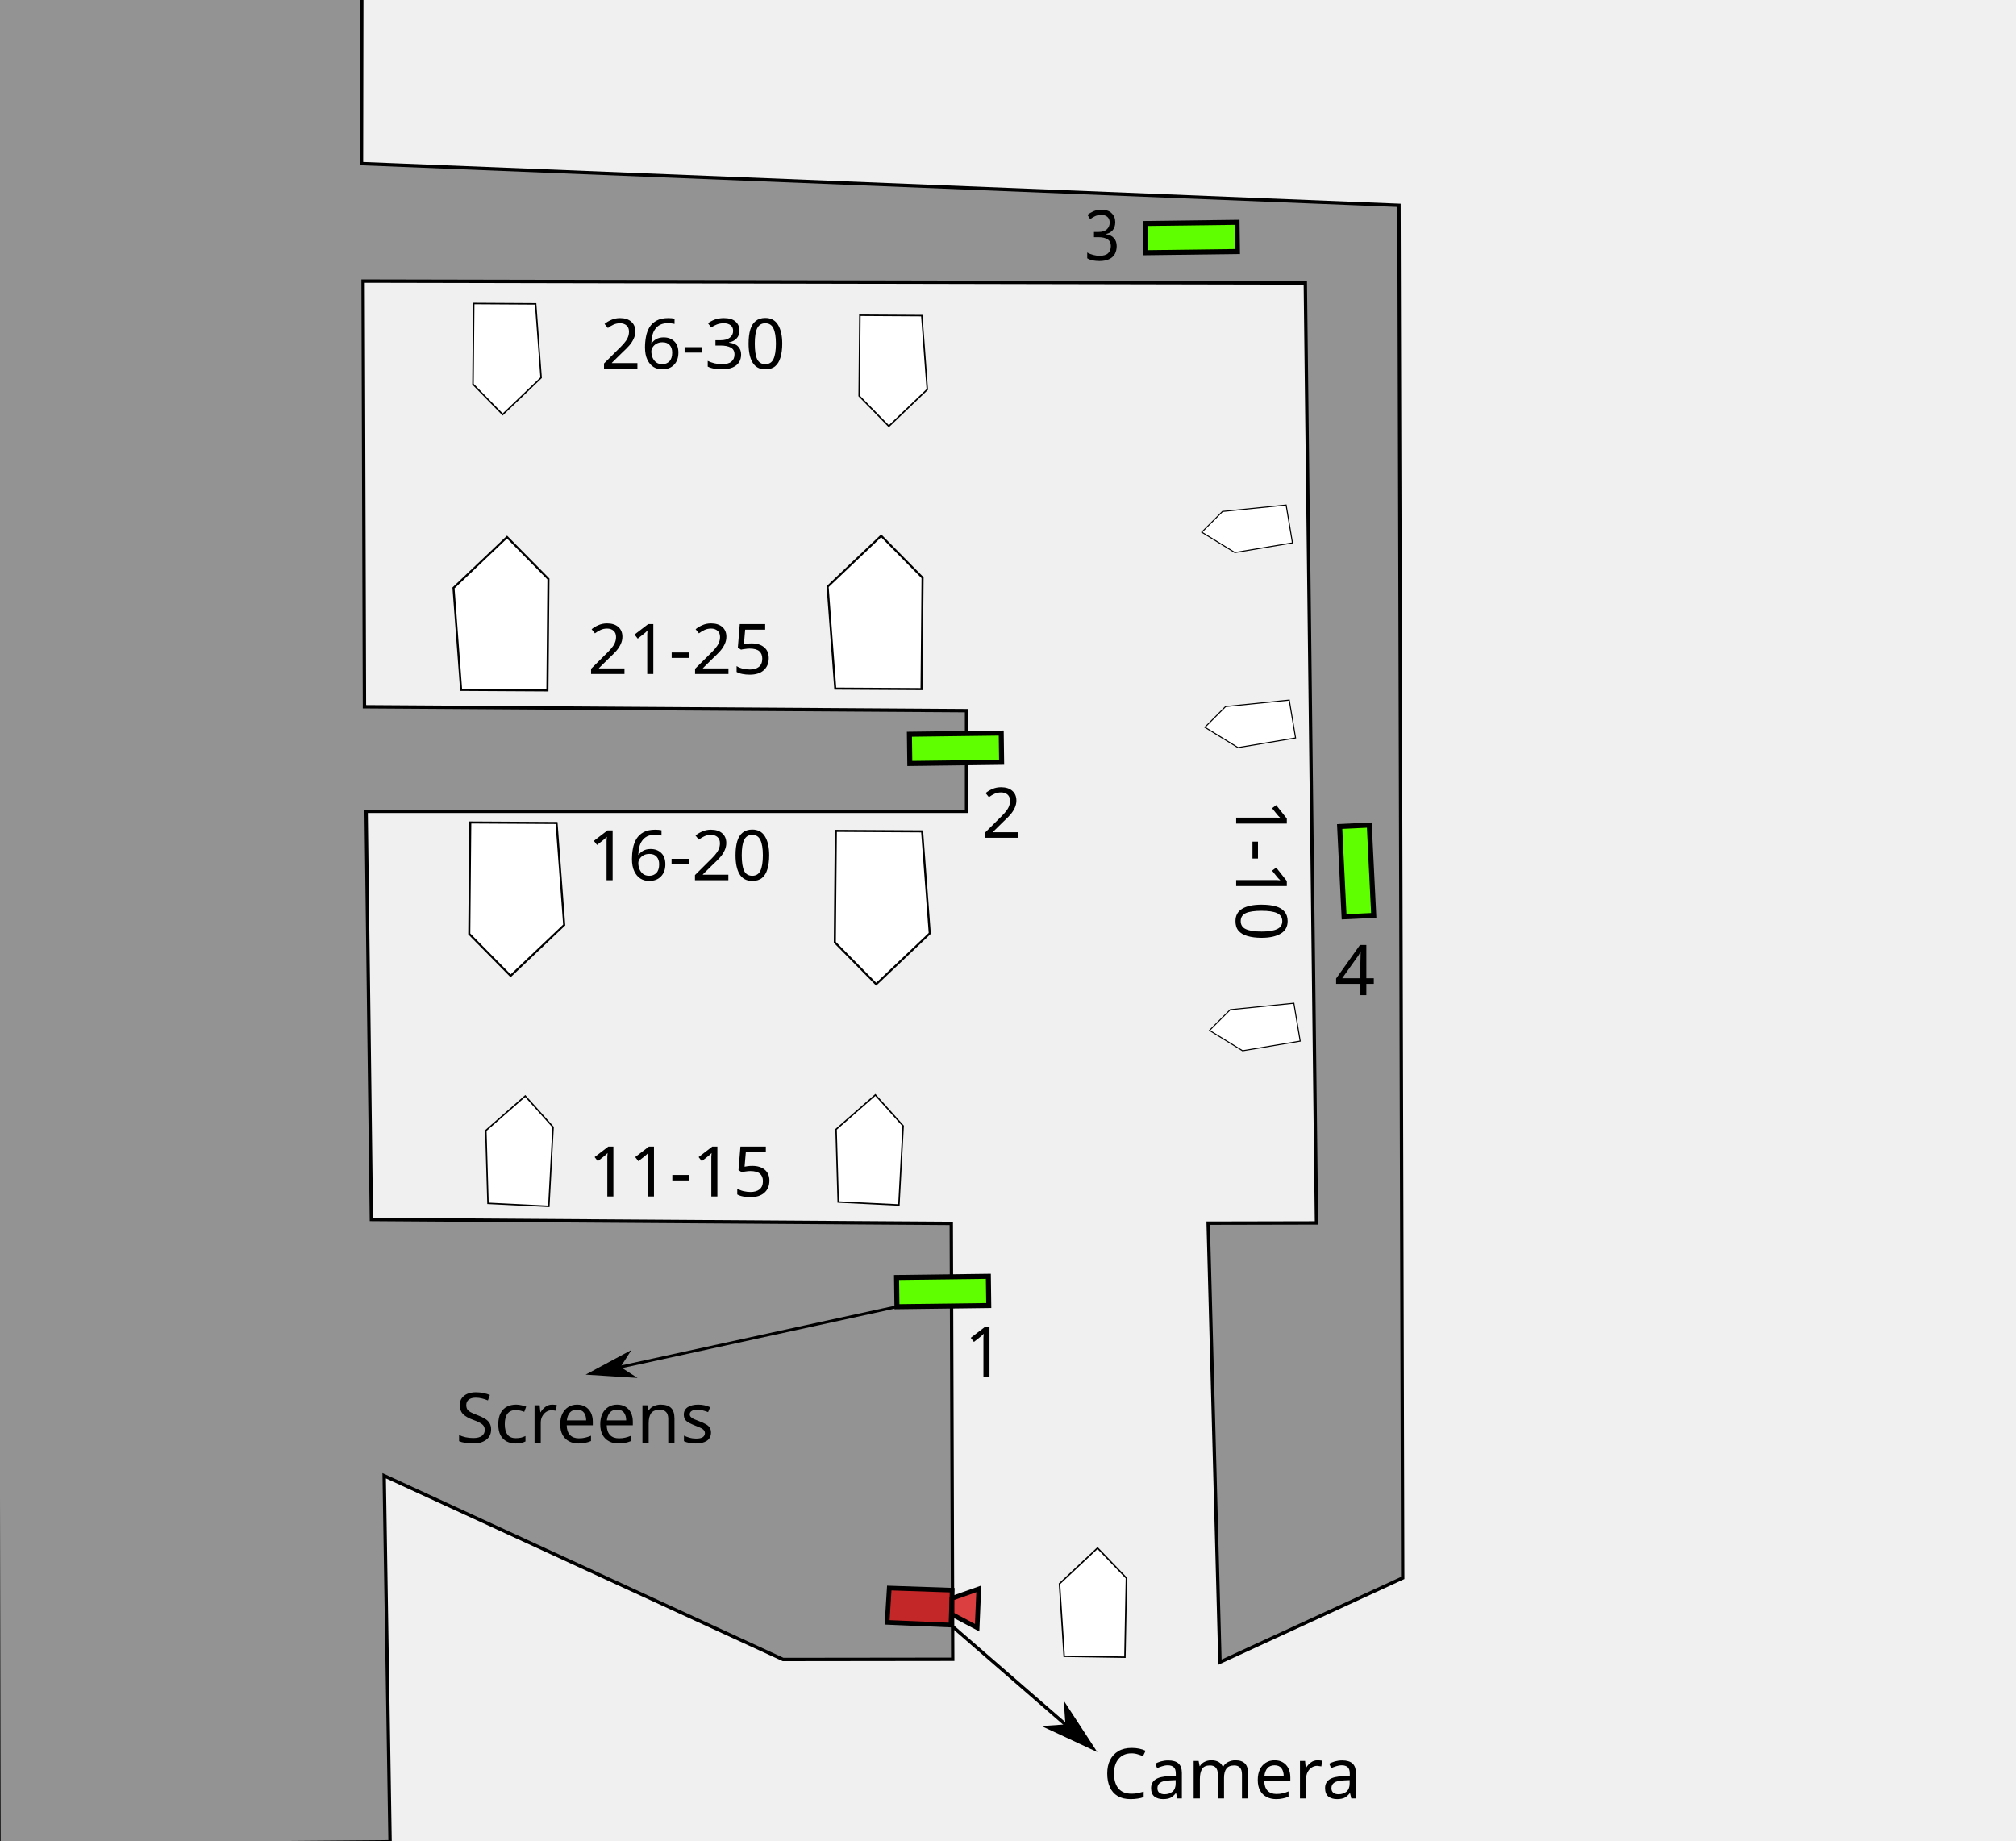
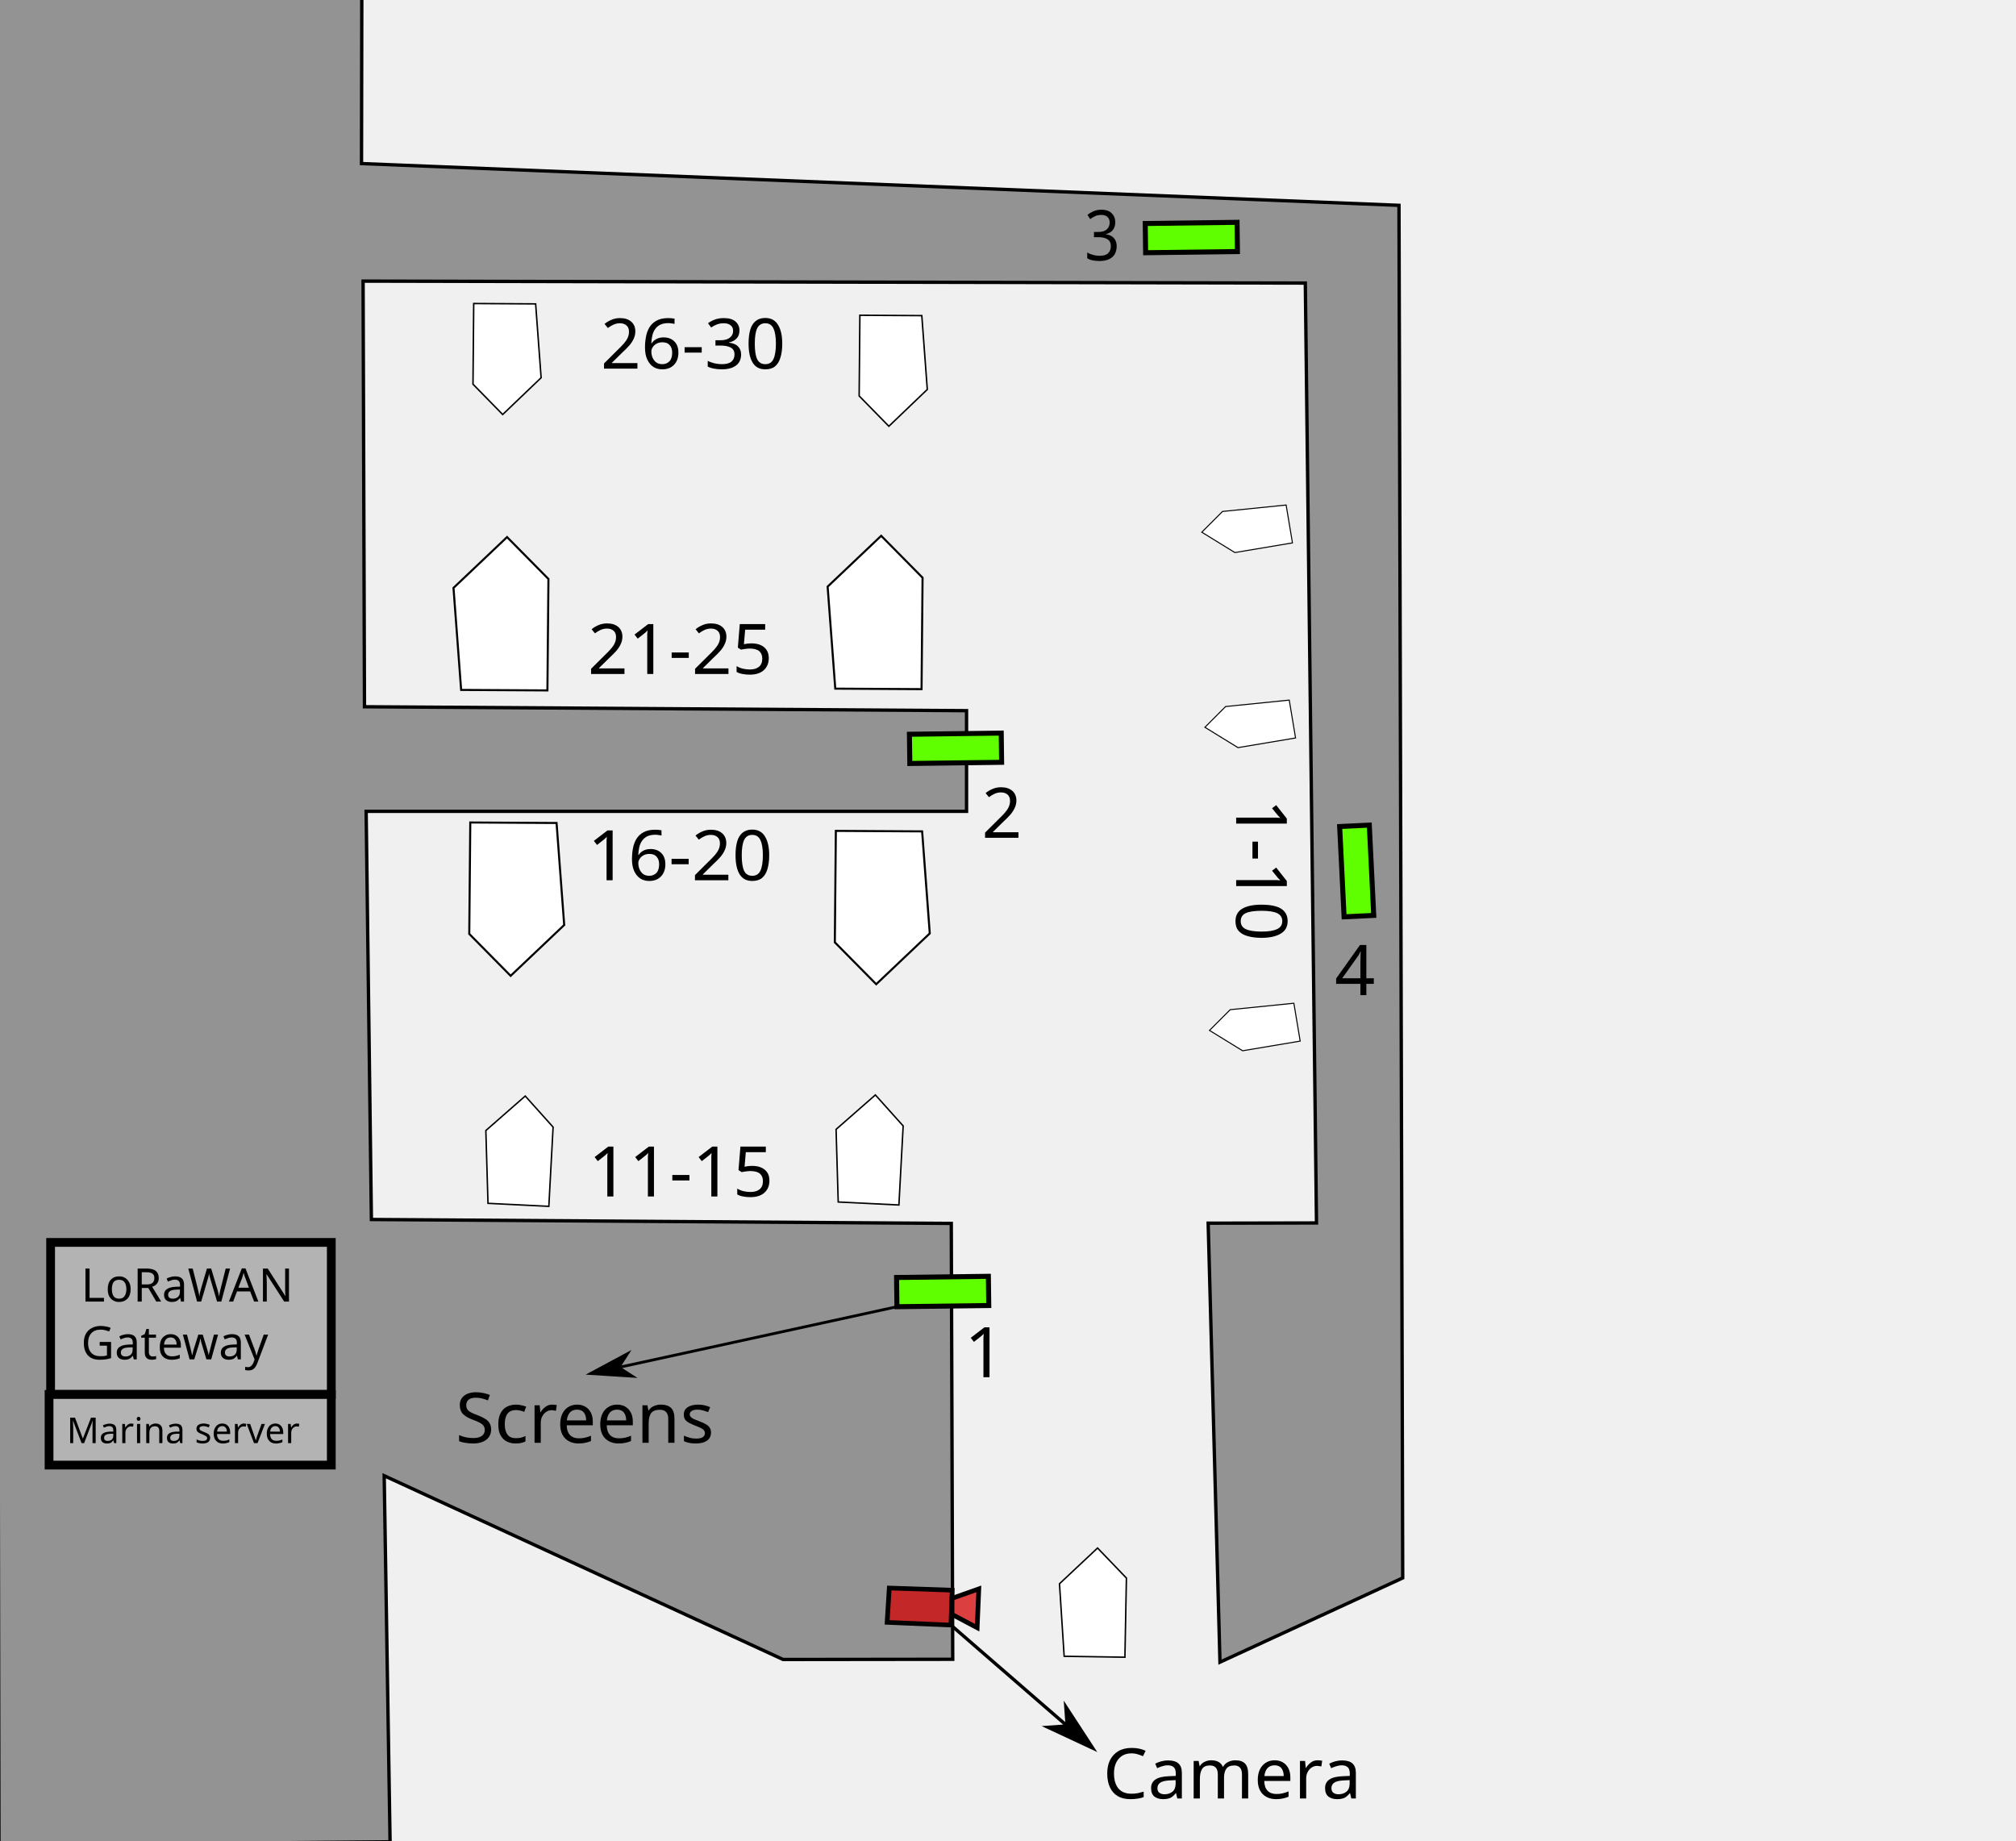
<svg xmlns="http://www.w3.org/2000/svg" width="230mm" height="210mm" viewBox="0 0 230 210" version="1.1" id="svg8">
  <defs id="defs2">
    <marker style="overflow:visible" id="marker1196" refX="0" refY="0" orient="auto">
      <path transform="matrix(-0.8,0,0,-0.8,-10,0)" style="fill:#000000;fill-opacity:1;fill-rule:evenodd;stroke:#000000;stroke-width:1pt;stroke-opacity:1" d="M 0,0 5,-5 -12.5,0 5,5 Z" id="path1194" />
    </marker>
    <marker style="overflow:visible" id="marker1168" refX="0" refY="0" orient="auto">
      <path transform="matrix(-0.8,0,0,-0.8,-10,0)" style="fill:#000000;fill-opacity:1;fill-rule:evenodd;stroke:#000000;stroke-width:1pt;stroke-opacity:1" d="M 0,0 5,-5 -12.5,0 5,5 Z" id="path1166" />
    </marker>
    <marker style="overflow:visible" id="Arrow1Lend" refX="0" refY="0" orient="auto">
      <path transform="matrix(-0.8,0,0,-0.8,-10,0)" style="fill:#000000;fill-opacity:1;fill-rule:evenodd;stroke:#000000;stroke-width:1pt;stroke-opacity:1" d="M 0,0 5,-5 -12.5,0 5,5 Z" id="path1012" />
    </marker>
    <marker style="overflow:visible" id="Arrow1Lstart" refX="0" refY="0" orient="auto">
      <path transform="matrix(0.8,0,0,0.8,10,0)" style="fill:#000000;fill-opacity:1;fill-rule:evenodd;stroke:#000000;stroke-width:1pt;stroke-opacity:1" d="M 0,0 5,-5 -12.5,0 5,5 Z" id="path1009" />
    </marker>
  </defs>
  <g id="layer1">
    <path style="fill:#939393;fill-opacity:1;stroke:#000000;stroke-width:0.384;stroke-linecap:butt;stroke-linejoin:miter;stroke-miterlimit:4;stroke-dasharray:none;stroke-opacity:1" d="m 139.183,189.632 -1.346,-50.082 12.358,-0.026 L 148.92,32.295 41.424,32.072 41.582,80.632 110.27,81.078 V 92.564 H 41.772 l 0.6,46.566 66.157,0.446 0.165,49.729 -19.353,0.023 -45.51,-20.964 0.672,41.764 L -0.121,210.5 -0.497,-0.306 41.276,-0.279 41.243,18.662 159.606,23.426 160.032,180.026 Z" id="path833" />
    <text xml:space="preserve" style="font-style:normal;font-weight:normal;font-size:8.03px;line-height:1.25;font-family:sans-serif;fill:#000000;fill-opacity:1;stroke:none;stroke-width:0.201" x="66.602" y="137.556" id="text837-3" transform="scale(1.007705,0.9923538)">
      <tspan id="tspan835-6" x="66.602" y="137.556" style="stroke-width:0.201">11-15</tspan>
    </text>
    <text xml:space="preserve" style="font-style:normal;font-weight:normal;font-size:8.03px;line-height:1.25;font-family:sans-serif;fill:#000000;fill-opacity:1;stroke:none;stroke-width:0.201" x="66.517" y="101.206" id="text837-7" transform="scale(1.007705,0.9923538)">
      <tspan id="tspan835-5" x="66.517" y="101.206" style="stroke-width:0.201">16-20</tspan>
    </text>
    <text xml:space="preserve" style="font-style:normal;font-weight:normal;font-size:8.03px;line-height:1.25;font-family:sans-serif;fill:#000000;fill-opacity:1;stroke:none;stroke-width:0.201" x="66.527" y="77.485" id="text837-35" transform="scale(1.007705,0.9923538)">
      <tspan id="tspan835-62" x="66.527" y="77.485" style="stroke-width:0.201">21-25</tspan>
    </text>
    <text xml:space="preserve" style="font-style:normal;font-weight:normal;font-size:8.03px;line-height:1.25;font-family:sans-serif;fill:#000000;fill-opacity:1;stroke:none;stroke-width:0.201" x="67.993" y="42.385" id="text837-9" transform="scale(1.007705,0.9923538)">
      <tspan id="tspan835-1" x="67.993" y="42.385" style="stroke-width:0.201">26-30</tspan>
    </text>
    <text xml:space="preserve" style="font-style:normal;font-weight:normal;font-size:8.03px;line-height:1.25;font-family:sans-serif;fill:#000000;fill-opacity:1;stroke:none;stroke-width:0.201" x="91.844" y="-139.953" id="text837-2" transform="matrix(0,0.9923538,-1.007705,0,0,0)">
      <tspan id="tspan835-7" x="91.844" y="-139.953" style="stroke-width:0.201">1-10</tspan>
    </text>
    <text xml:space="preserve" style="font-style:normal;font-weight:normal;font-size:8.03px;line-height:1.25;font-family:sans-serif;fill:#000000;fill-opacity:1;stroke:none;stroke-width:0.201" x="109.183" y="158.337" id="text953" transform="scale(1.007705,0.9923538)">
      <tspan id="tspan951" x="109.183" y="158.337" style="stroke-width:0.201">1</tspan>
    </text>
    <text xml:space="preserve" style="font-style:normal;font-weight:normal;font-size:8.03px;line-height:1.25;font-family:sans-serif;fill:#000000;fill-opacity:1;stroke:none;stroke-width:0.201" x="111.133" y="96.322" id="text953-6" transform="scale(1.007705,0.9923538)">
      <tspan id="tspan951-0" x="111.133" y="96.322" style="stroke-width:0.201">2</tspan>
    </text>
    <text xml:space="preserve" style="font-style:normal;font-weight:normal;font-size:7.553px;line-height:1.25;font-family:sans-serif;fill:#000000;fill-opacity:1;stroke:none;stroke-width:0.189" x="130.513" y="28.15" id="text953-62" transform="scale(0.9479036,1.05496)">
      <tspan id="tspan951-6" x="130.513" y="28.15" style="stroke-width:0.189">3</tspan>
    </text>
    <text xml:space="preserve" style="font-style:normal;font-weight:normal;font-size:8.03px;line-height:1.25;font-family:sans-serif;fill:#000000;fill-opacity:1;stroke:none;stroke-width:0.201" x="151.098" y="114.403" id="text953-1" transform="scale(1.007705,0.9923538)">
      <tspan id="tspan951-8" x="151.098" y="114.403" style="stroke-width:0.201">4</tspan>
    </text>
    <text xml:space="preserve" style="font-style:normal;font-weight:normal;font-size:8.03px;line-height:1.25;font-family:sans-serif;fill:#000000;fill-opacity:1;stroke:none;stroke-width:0.201" x="51.569" y="165.876" id="text1005" transform="scale(1.007705,0.9923538)">
      <tspan id="tspan1003" x="51.569" y="165.876" style="stroke-width:0.201">Screens</tspan>
    </text>
    <path style="fill:none;stroke:#000000;stroke-width:0.321;stroke-linecap:butt;stroke-linejoin:miter;stroke-miterlimit:4;stroke-dasharray:none;stroke-opacity:1;marker-end:url(#Arrow1Lend)" d="m 102.33,149.08 -34.907,7.615" id="path1007" />
    <path style="fill:#ffffff;fill-opacity:1;stroke:#000000;stroke-width:0.166px;stroke-linecap:butt;stroke-linejoin:miter;stroke-opacity:1" d="m 102.554,137.474 0.485,-9.019 -3.17,-3.536 -4.483,3.928 0.244,8.286 z" id="path872" />
    <path style="fill:#ffffff;fill-opacity:1;stroke:#000000;stroke-width:0.166px;stroke-linecap:butt;stroke-linejoin:miter;stroke-opacity:1" d="m 62.615,137.628 0.486,-9.04 -3.178,-3.544 -4.494,3.937 0.245,8.305 z" id="path872-3" />
    <path style="fill:#ffffff;fill-opacity:1;stroke:#000000;stroke-width:0.235px;stroke-linecap:butt;stroke-linejoin:miter;stroke-opacity:1" d="m 53.653,93.836 -0.116,12.714 4.721,4.78 6.11,-5.798 -0.872,-11.639 z" id="path872-6" />
    <path style="fill:#ffffff;fill-opacity:1;stroke:#000000;stroke-width:0.166px;stroke-linecap:butt;stroke-linejoin:miter;stroke-opacity:1" d="m 128.339,189.067 0.17,-9.03 -3.292,-3.427 -4.343,4.078 0.534,8.273 z" id="path872-5-6-2" />
    <text xml:space="preserve" style="font-style:normal;font-weight:normal;font-size:8.03px;line-height:1.25;font-family:sans-serif;fill:#000000;fill-opacity:1;stroke:none;stroke-width:0.201" x="124.87" y="206.767" id="text1005-9" transform="scale(1.007705,0.9923538)">
      <tspan id="tspan1003-1" x="124.87" y="206.767" style="stroke-width:0.201">Camera</tspan>
    </text>
    <rect style="fill:#5fff00;fill-opacity:1;stroke:#000000;stroke-width:0.573;stroke-miterlimit:4;stroke-dasharray:none;stroke-opacity:1" id="rect2115-3-6-8-0-7" width="3.335" height="10.475" x="147.042" y="-110.827" transform="matrix(0.01320986,0.9999128,-0.9999182,0.01279103,0,0)" />
    <rect style="fill:#5fff00;fill-opacity:1;stroke:#000000;stroke-width:0.573;stroke-miterlimit:4;stroke-dasharray:none;stroke-opacity:1" id="rect2115-3-6-8-0-7-9" width="3.335" height="10.475" x="85.09" y="-113.113" transform="matrix(0.01320986,0.9999128,-0.9999182,0.01279103,0,0)" />
    <rect style="fill:#5fff00;fill-opacity:1;stroke:#000000;stroke-width:0.573;stroke-miterlimit:4;stroke-dasharray:none;stroke-opacity:1" id="rect2115-3-6-8-0-7-3" width="3.335" height="10.475" x="27.167" y="-140.784" transform="matrix(0.01320986,0.9999128,-0.9999182,0.01279103,0,0)" />
    <rect style="fill:#5fff00;fill-opacity:1;stroke:#000000;stroke-width:0.573;stroke-miterlimit:4;stroke-dasharray:none;stroke-opacity:1" id="rect2115-3-6-8-0-7-6" width="3.386" height="10.316" x="-151.413" y="-111.781" transform="matrix(-0.9988661,0.04760852,-0.04906928,-0.9987954,0,0)" />
    <g id="g1192-7-0" style="fill:#d40000;fill-opacity:0.738;stroke:#000000;stroke-opacity:1" transform="matrix(2.014005,0.06886301,-0.06992829,1.983324,-11.36632,4.683464)">
      <path style="fill:#d40000;fill-opacity:0.738;stroke:#000000;stroke-width:0.265px;stroke-linecap:butt;stroke-linejoin:miter;stroke-opacity:1" d="m 59.037,86.938 h 3.563 v 2.008 l -3.616,-0.031 z" id="path1186-1-6" />
      <path style="fill:#d40000;fill-opacity:0.738;stroke:#000000;stroke-width:0.265px;stroke-linecap:butt;stroke-linejoin:miter;stroke-opacity:1" d="m 64.104,86.81 -1.5,0.599 0.032,0.92 1.452,0.717 z" id="path1188-7-2" />
    </g>
    <path style="fill:none;stroke:#000000;stroke-width:0.379;stroke-linecap:butt;stroke-linejoin:miter;stroke-miterlimit:4;stroke-dasharray:none;stroke-opacity:1;marker-end:url(#marker1196)" d="m 108.489,185.403 16.14,14.002" id="path1158" />
    <path id="path872-5-6-5" d="m 146.731,57.617 -7.259,0.735 -2.364,2.366 3.775,2.321 6.57,-1.102 z" style="fill:#ffffff;fill-opacity:1;stroke:#000000;stroke-width:0.118px;stroke-linecap:butt;stroke-linejoin:miter;stroke-opacity:1" />
    <path id="path872-6-8" d="m 54.045,34.628 -0.083,9.203 3.388,3.46 4.385,-4.197 -0.626,-8.424 z" style="fill:#ffffff;fill-opacity:1;stroke:#000000;stroke-width:0.169px;stroke-linecap:butt;stroke-linejoin:miter;stroke-opacity:1" />
    <path id="path872-6-4" d="m 98.102,35.967 -0.083,9.203 3.388,3.46 4.385,-4.197 -0.626,-8.424 z" style="fill:#ffffff;fill-opacity:1;stroke:#000000;stroke-width:0.169px;stroke-linecap:butt;stroke-linejoin:miter;stroke-opacity:1" />
    <path id="path872-6-6" d="m 95.36,94.793 -0.116,12.714 4.721,4.78 6.11,-5.798 -0.872,-11.639 z" style="fill:#ffffff;fill-opacity:1;stroke:#000000;stroke-width:0.235px;stroke-linecap:butt;stroke-linejoin:miter;stroke-opacity:1" />
    <path id="path872-6-1" d="m 62.453,78.769 0.116,-12.714 -4.721,-4.78 -6.11,5.798 0.872,11.639 z" style="fill:#ffffff;fill-opacity:1;stroke:#000000;stroke-width:0.235px;stroke-linecap:butt;stroke-linejoin:miter;stroke-opacity:1" />
    <path style="fill:#ffffff;fill-opacity:1;stroke:#000000;stroke-width:0.235px;stroke-linecap:butt;stroke-linejoin:miter;stroke-opacity:1" d="m 105.137,78.623 0.116,-12.714 -4.721,-4.78 -6.11,5.798 0.872,11.639 z" id="path872-6-1-3" />
    <path style="fill:#ffffff;fill-opacity:1;stroke:#000000;stroke-width:0.118px;stroke-linecap:butt;stroke-linejoin:miter;stroke-opacity:1" d="m 147.086,79.873 -7.259,0.735 -2.364,2.366 3.775,2.321 6.57,-1.102 z" id="path872-5-6-5-4" />
    <path id="path872-5-6-5-4-2" d="m 147.613,114.457 -7.259,0.735 -2.364,2.366 3.775,2.321 6.57,-1.102 z" style="fill:#ffffff;fill-opacity:1;stroke:#000000;stroke-width:0.118px;stroke-linecap:butt;stroke-linejoin:miter;stroke-opacity:1" />
+     <rect style="fill:#ffffff;fill-opacity:0.293;fill-rule:evenodd;stroke-width:1;stroke-linecap:round;stroke:#000000;stroke-opacity:1;stroke-miterlimit:4;stroke-dasharray:none" id="rect6562" width="32.023" height="17.34" x="5.774" y="141.746" />
+     <text xml:space="preserve" style="font-style:normal;font-weight:normal;font-size:5.272px;line-height:1.25;font-family:sans-serif;fill:#000000;fill-opacity:1;stroke:none;stroke-width:0.132" x="9.236" y="148.494" id="text3364">
+       <tspan id="tspan3362" style="fill:#000000;fill-opacity:1;stroke-width:0.132" x="9.236" y="148.494">LoRaWAN</tspan>
+       <tspan style="fill:#000000;fill-opacity:1;stroke-width:0.132" x="9.236" y="155.084" id="tspan4772">Gateway</tspan>
+     </text>
+     <rect style="fill:#ffffff;fill-opacity:0.293;fill-rule:evenodd;stroke:#000000;stroke-width:1;stroke-linecap:round;stroke-miterlimit:4;stroke-dasharray:none;stroke-opacity:1" id="rect6562-4" width="32.2" height="8.065" x="5.597" y="159.086" />
+     <text xml:space="preserve" style="font-style:normal;font-weight:normal;font-size:4.078px;line-height:1.25;font-family:sans-serif;fill:#000000;fill-opacity:1;stroke:none;stroke-width:0.102" x="7.618" y="164.639" id="text3364-9">
+       <tspan style="fill:#000000;fill-opacity:1;stroke-width:0.102" x="7.618" y="164.639" id="tspan7151">Marina server</tspan>
+     </text>
  </g>
</svg>
